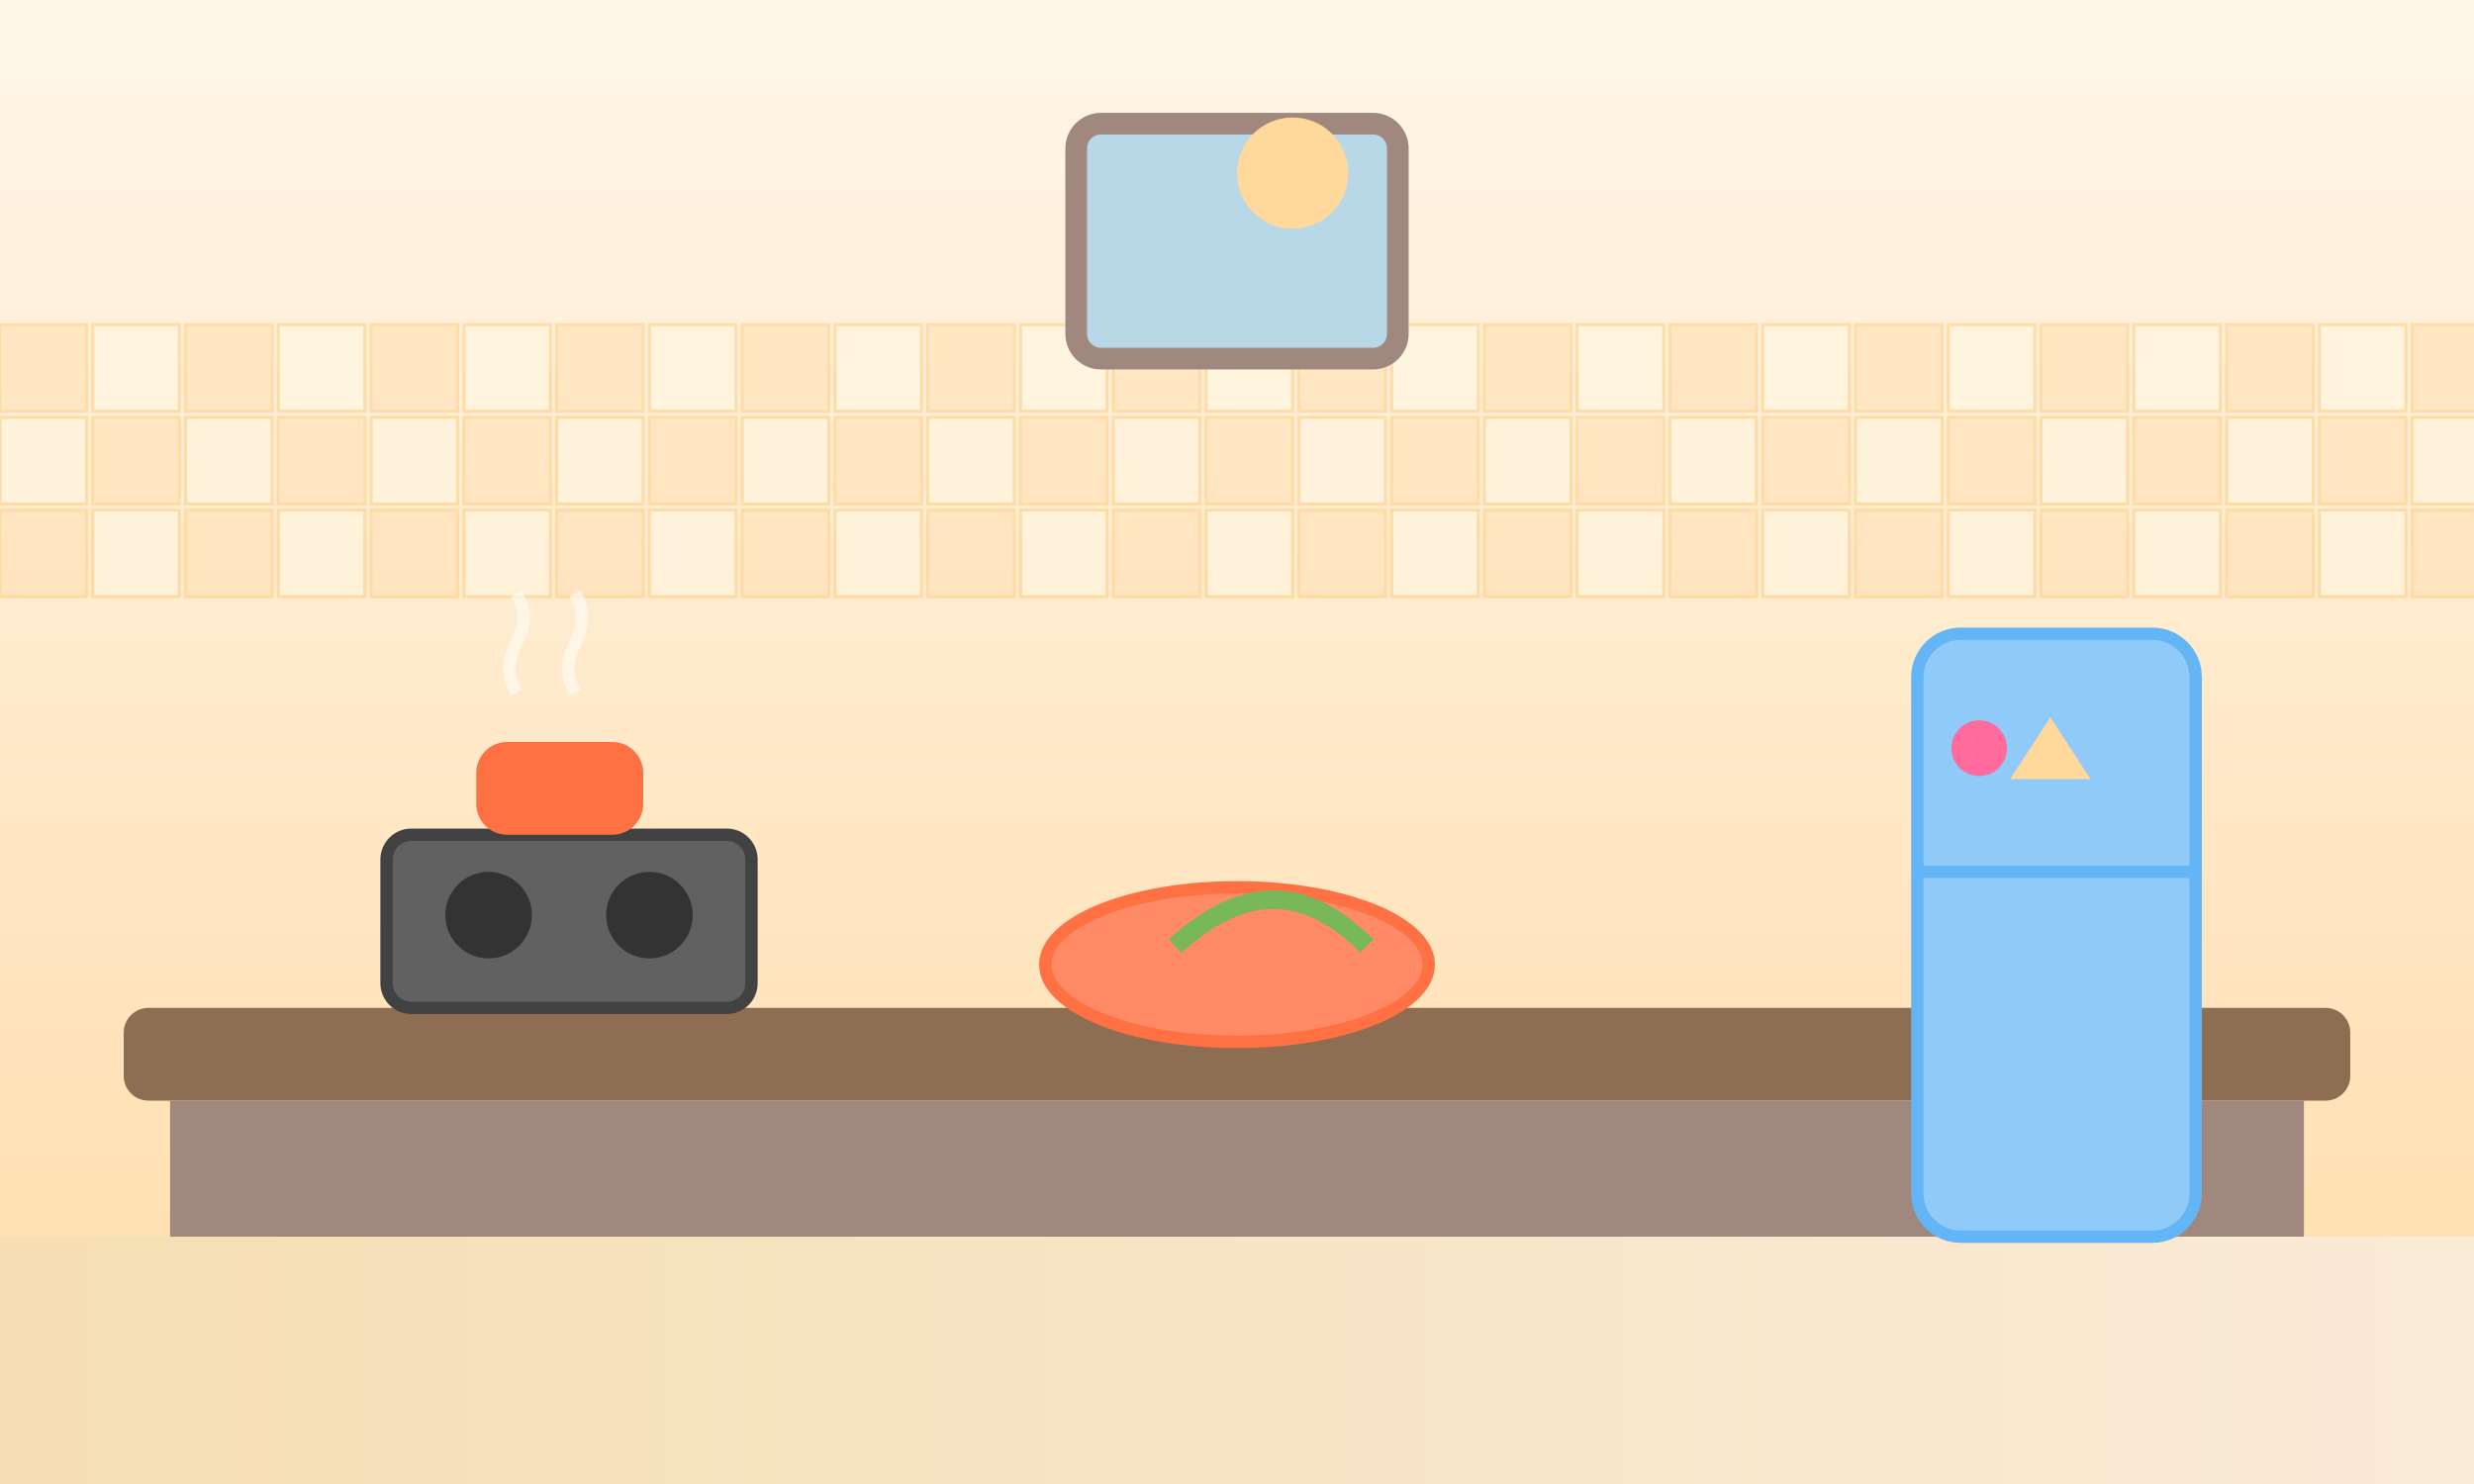
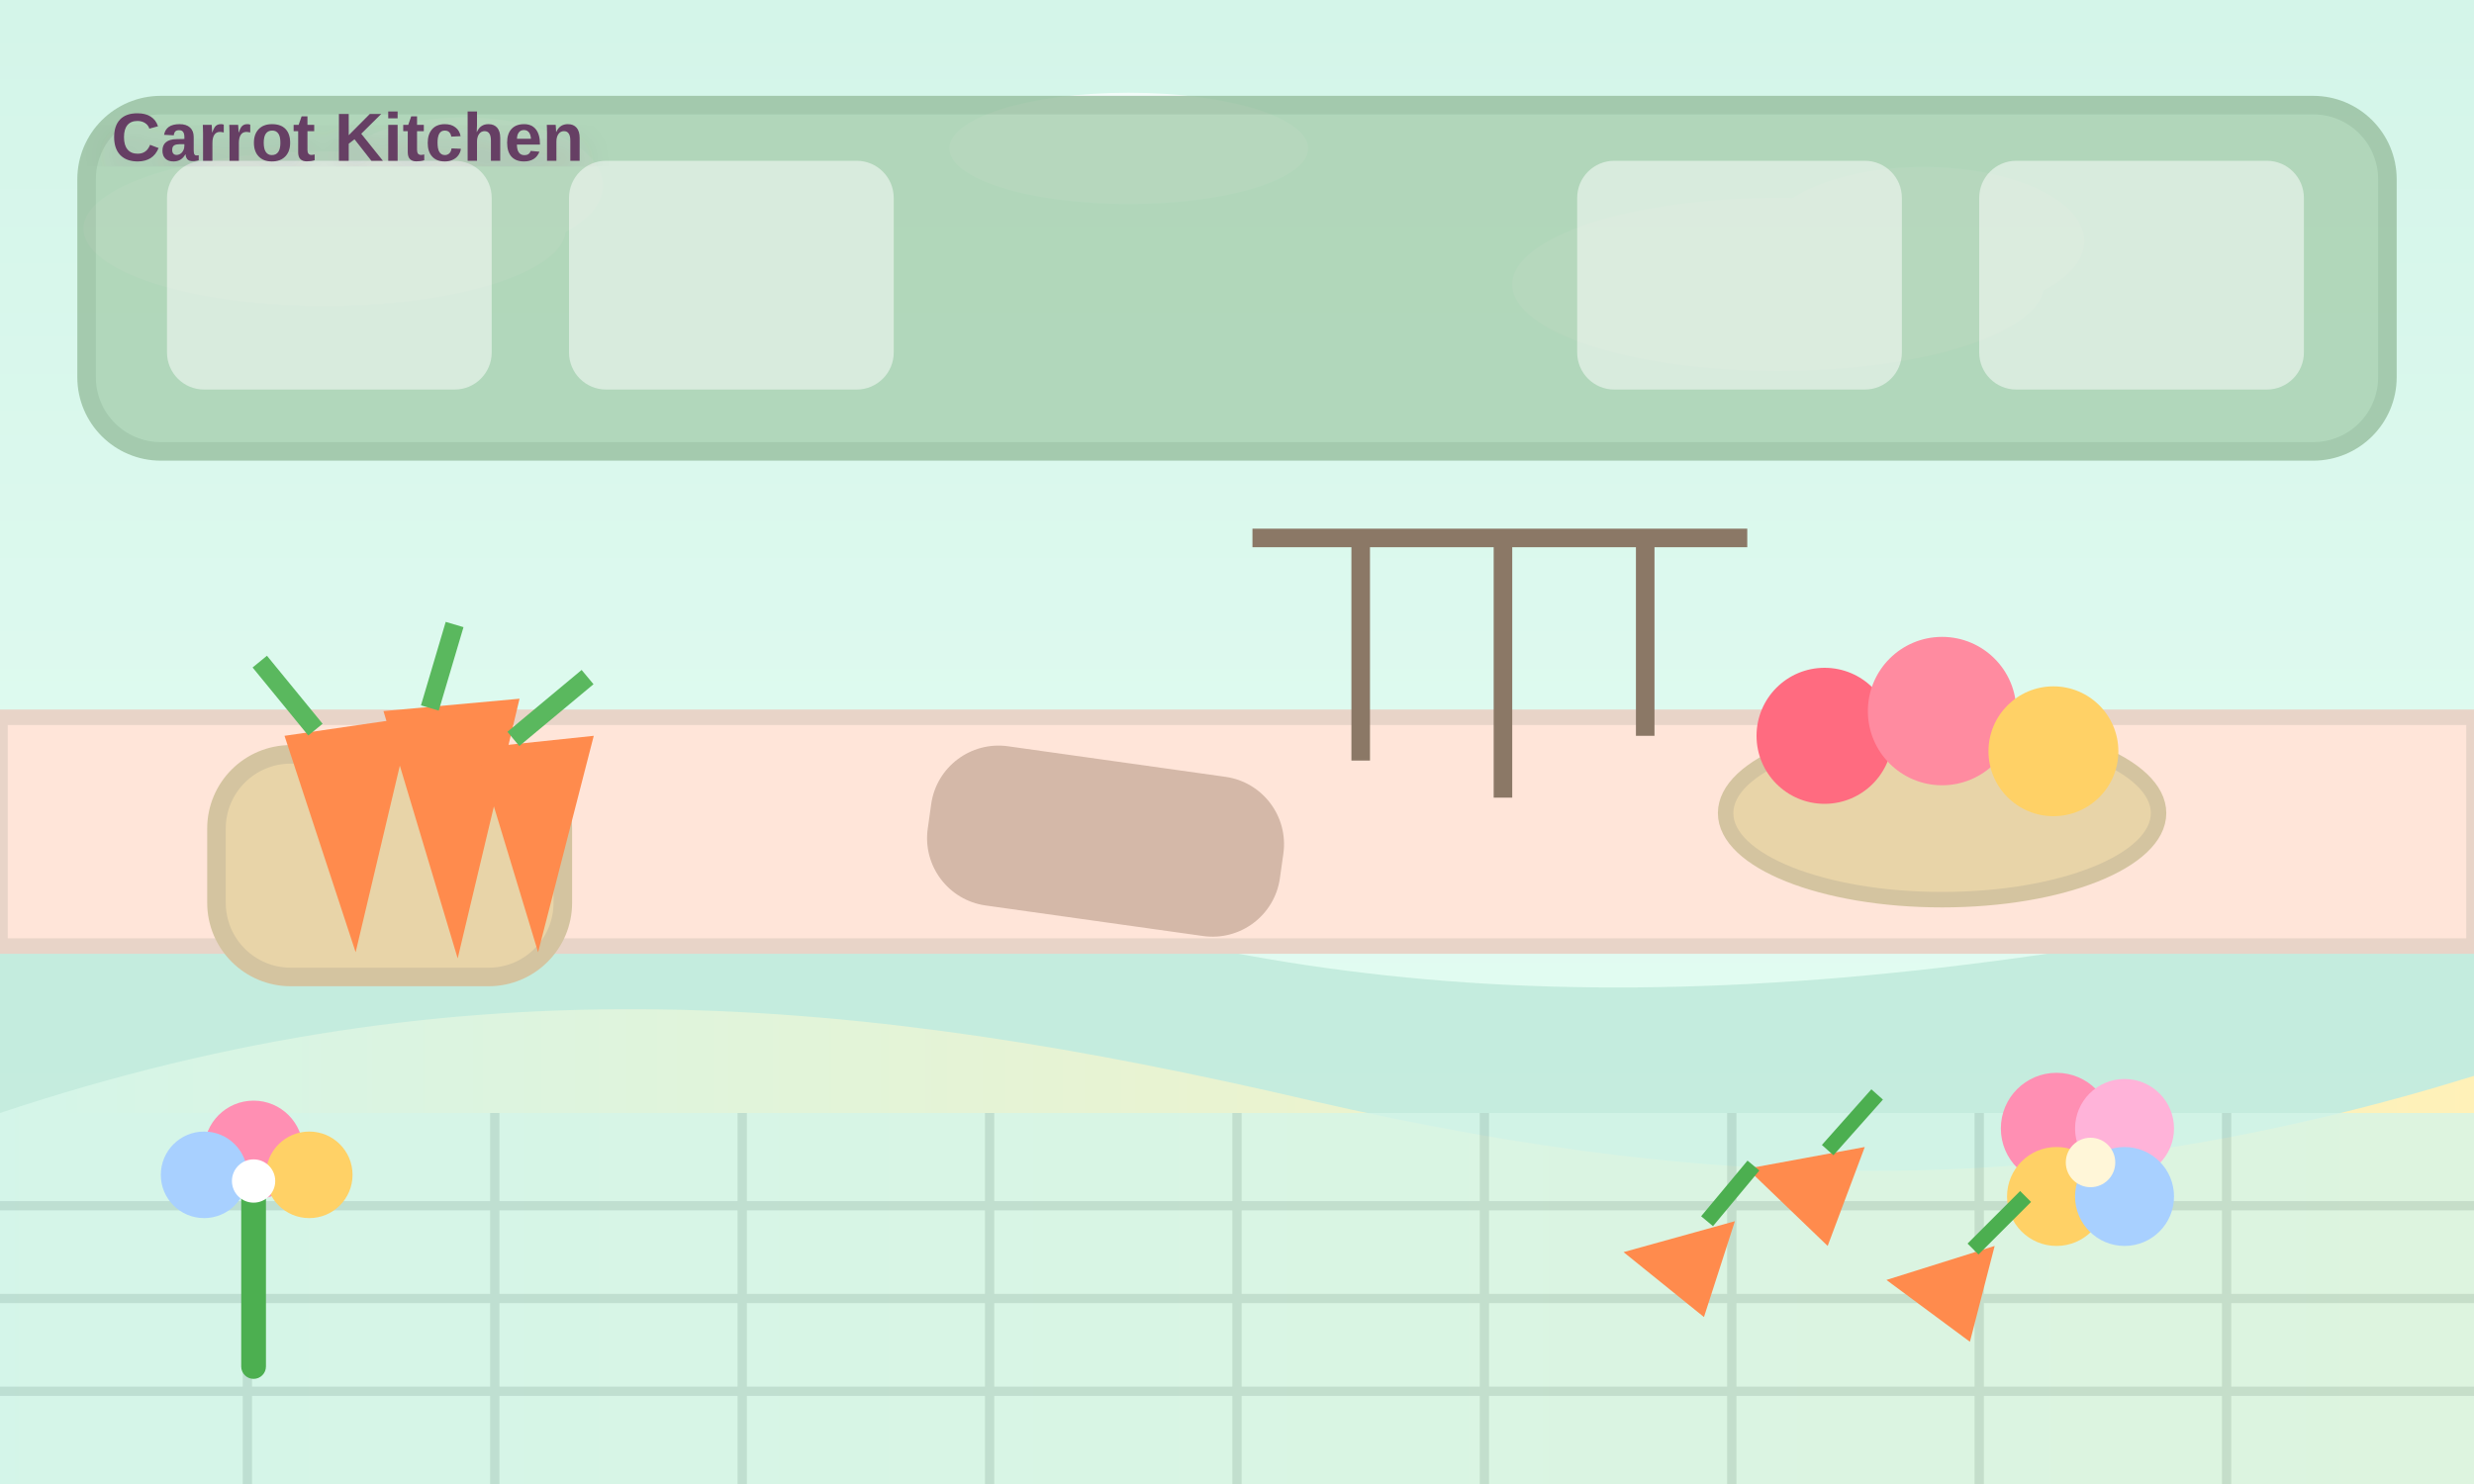
<svg xmlns="http://www.w3.org/2000/svg" viewBox="0 0 800 480">
  <defs>
-     <linearGradient id="wall" x1="0" y1="0" x2="0" y2="1">
-       <stop stop-color="#FFF6E9" />
-       <stop offset="1" stop-color="#FFE0B2" />
+     <linearGradient id="sky" x1="0" y1="0" x2="0" y2="1">
+       <stop stop-color="#d4f5e9" />
+       <stop offset="1" stop-color="#e8fff5" />
    </linearGradient>
    <linearGradient id="floor" x1="0" y1="0" x2="1" y2="0">
-       <stop stop-color="#F5DEB3" />
-       <stop offset="1" stop-color="#FAEBD7" />
+       <stop stop-color="#d4f5e9" />
+       <stop offset="1" stop-color="#fff1b8" />
    </linearGradient>
-     <filter id="soft">
-       <feGaussianBlur stdDeviation="5" />
+     <filter id="shadow">
+       <feDropShadow dx="0" dy="6" stdDeviation="5" flood-color="#5f315c" flood-opacity=".16" />
    </filter>
  </defs>
-   <rect width="800" height="400" fill="url(#wall)" />
-   <g opacity=".55">
-     <rect x="0" y="105" width="28" height="28" fill="#FFE0B2" stroke="#FFCC80" />
-     <rect x="0" y="135" width="28" height="28" fill="#FFF8E1" stroke="#FFCC80" />
-     <rect x="0" y="165" width="28" height="28" fill="#FFE0B2" stroke="#FFCC80" />
-     <rect x="30" y="105" width="28" height="28" fill="#FFF8E1" stroke="#FFCC80" />
-     <rect x="30" y="135" width="28" height="28" fill="#FFE0B2" stroke="#FFCC80" />
-     <rect x="30" y="165" width="28" height="28" fill="#FFF8E1" stroke="#FFCC80" />
-     <rect x="60" y="105" width="28" height="28" fill="#FFE0B2" stroke="#FFCC80" />
-     <rect x="60" y="135" width="28" height="28" fill="#FFF8E1" stroke="#FFCC80" />
-     <rect x="60" y="165" width="28" height="28" fill="#FFE0B2" stroke="#FFCC80" />
-     <rect x="90" y="105" width="28" height="28" fill="#FFF8E1" stroke="#FFCC80" />
-     <rect x="90" y="135" width="28" height="28" fill="#FFE0B2" stroke="#FFCC80" />
-     <rect x="90" y="165" width="28" height="28" fill="#FFF8E1" stroke="#FFCC80" />
-     <rect x="120" y="105" width="28" height="28" fill="#FFE0B2" stroke="#FFCC80" />
-     <rect x="120" y="135" width="28" height="28" fill="#FFF8E1" stroke="#FFCC80" />
-     <rect x="120" y="165" width="28" height="28" fill="#FFE0B2" stroke="#FFCC80" />
-     <rect x="150" y="105" width="28" height="28" fill="#FFF8E1" stroke="#FFCC80" />
-     <rect x="150" y="135" width="28" height="28" fill="#FFE0B2" stroke="#FFCC80" />
-     <rect x="150" y="165" width="28" height="28" fill="#FFF8E1" stroke="#FFCC80" />
-     <rect x="180" y="105" width="28" height="28" fill="#FFE0B2" stroke="#FFCC80" />
-     <rect x="180" y="135" width="28" height="28" fill="#FFF8E1" stroke="#FFCC80" />
-     <rect x="180" y="165" width="28" height="28" fill="#FFE0B2" stroke="#FFCC80" />
-     <rect x="210" y="105" width="28" height="28" fill="#FFF8E1" stroke="#FFCC80" />
-     <rect x="210" y="135" width="28" height="28" fill="#FFE0B2" stroke="#FFCC80" />
-     <rect x="210" y="165" width="28" height="28" fill="#FFF8E1" stroke="#FFCC80" />
-     <rect x="240" y="105" width="28" height="28" fill="#FFE0B2" stroke="#FFCC80" />
-     <rect x="240" y="135" width="28" height="28" fill="#FFF8E1" stroke="#FFCC80" />
-     <rect x="240" y="165" width="28" height="28" fill="#FFE0B2" stroke="#FFCC80" />
-     <rect x="270" y="105" width="28" height="28" fill="#FFF8E1" stroke="#FFCC80" />
-     <rect x="270" y="135" width="28" height="28" fill="#FFE0B2" stroke="#FFCC80" />
-     <rect x="270" y="165" width="28" height="28" fill="#FFF8E1" stroke="#FFCC80" />
-     <rect x="300" y="105" width="28" height="28" fill="#FFE0B2" stroke="#FFCC80" />
-     <rect x="300" y="135" width="28" height="28" fill="#FFF8E1" stroke="#FFCC80" />
-     <rect x="300" y="165" width="28" height="28" fill="#FFE0B2" stroke="#FFCC80" />
-     <rect x="330" y="105" width="28" height="28" fill="#FFF8E1" stroke="#FFCC80" />
-     <rect x="330" y="135" width="28" height="28" fill="#FFE0B2" stroke="#FFCC80" />
-     <rect x="330" y="165" width="28" height="28" fill="#FFF8E1" stroke="#FFCC80" />
-     <rect x="360" y="105" width="28" height="28" fill="#FFE0B2" stroke="#FFCC80" />
-     <rect x="360" y="135" width="28" height="28" fill="#FFF8E1" stroke="#FFCC80" />
-     <rect x="360" y="165" width="28" height="28" fill="#FFE0B2" stroke="#FFCC80" />
-     <rect x="390" y="105" width="28" height="28" fill="#FFF8E1" stroke="#FFCC80" />
-     <rect x="390" y="135" width="28" height="28" fill="#FFE0B2" stroke="#FFCC80" />
-     <rect x="390" y="165" width="28" height="28" fill="#FFF8E1" stroke="#FFCC80" />
-     <rect x="420" y="105" width="28" height="28" fill="#FFE0B2" stroke="#FFCC80" />
-     <rect x="420" y="135" width="28" height="28" fill="#FFF8E1" stroke="#FFCC80" />
-     <rect x="420" y="165" width="28" height="28" fill="#FFE0B2" stroke="#FFCC80" />
-     <rect x="450" y="105" width="28" height="28" fill="#FFF8E1" stroke="#FFCC80" />
-     <rect x="450" y="135" width="28" height="28" fill="#FFE0B2" stroke="#FFCC80" />
-     <rect x="450" y="165" width="28" height="28" fill="#FFF8E1" stroke="#FFCC80" />
-     <rect x="480" y="105" width="28" height="28" fill="#FFE0B2" stroke="#FFCC80" />
-     <rect x="480" y="135" width="28" height="28" fill="#FFF8E1" stroke="#FFCC80" />
-     <rect x="480" y="165" width="28" height="28" fill="#FFE0B2" stroke="#FFCC80" />
-     <rect x="510" y="105" width="28" height="28" fill="#FFF8E1" stroke="#FFCC80" />
-     <rect x="510" y="135" width="28" height="28" fill="#FFE0B2" stroke="#FFCC80" />
-     <rect x="510" y="165" width="28" height="28" fill="#FFF8E1" stroke="#FFCC80" />
-     <rect x="540" y="105" width="28" height="28" fill="#FFE0B2" stroke="#FFCC80" />
-     <rect x="540" y="135" width="28" height="28" fill="#FFF8E1" stroke="#FFCC80" />
-     <rect x="540" y="165" width="28" height="28" fill="#FFE0B2" stroke="#FFCC80" />
-     <rect x="570" y="105" width="28" height="28" fill="#FFF8E1" stroke="#FFCC80" />
-     <rect x="570" y="135" width="28" height="28" fill="#FFE0B2" stroke="#FFCC80" />
-     <rect x="570" y="165" width="28" height="28" fill="#FFF8E1" stroke="#FFCC80" />
-     <rect x="600" y="105" width="28" height="28" fill="#FFE0B2" stroke="#FFCC80" />
-     <rect x="600" y="135" width="28" height="28" fill="#FFF8E1" stroke="#FFCC80" />
-     <rect x="600" y="165" width="28" height="28" fill="#FFE0B2" stroke="#FFCC80" />
-     <rect x="630" y="105" width="28" height="28" fill="#FFF8E1" stroke="#FFCC80" />
-     <rect x="630" y="135" width="28" height="28" fill="#FFE0B2" stroke="#FFCC80" />
-     <rect x="630" y="165" width="28" height="28" fill="#FFF8E1" stroke="#FFCC80" />
-     <rect x="660" y="105" width="28" height="28" fill="#FFE0B2" stroke="#FFCC80" />
-     <rect x="660" y="135" width="28" height="28" fill="#FFF8E1" stroke="#FFCC80" />
-     <rect x="660" y="165" width="28" height="28" fill="#FFE0B2" stroke="#FFCC80" />
-     <rect x="690" y="105" width="28" height="28" fill="#FFF8E1" stroke="#FFCC80" />
-     <rect x="690" y="135" width="28" height="28" fill="#FFE0B2" stroke="#FFCC80" />
-     <rect x="690" y="165" width="28" height="28" fill="#FFF8E1" stroke="#FFCC80" />
-     <rect x="720" y="105" width="28" height="28" fill="#FFE0B2" stroke="#FFCC80" />
-     <rect x="720" y="135" width="28" height="28" fill="#FFF8E1" stroke="#FFCC80" />
-     <rect x="720" y="165" width="28" height="28" fill="#FFE0B2" stroke="#FFCC80" />
-     <rect x="750" y="105" width="28" height="28" fill="#FFF8E1" stroke="#FFCC80" />
-     <rect x="750" y="135" width="28" height="28" fill="#FFE0B2" stroke="#FFCC80" />
-     <rect x="750" y="165" width="28" height="28" fill="#FFF8E1" stroke="#FFCC80" />
-     <rect x="780" y="105" width="28" height="28" fill="#FFE0B2" stroke="#FFCC80" />
-     <rect x="780" y="135" width="28" height="28" fill="#FFF8E1" stroke="#FFCC80" />
-     <rect x="780" y="165" width="28" height="28" fill="#FFE0B2" stroke="#FFCC80" />
+   <rect width="800" height="480" fill="url(#sky)" />
+   <g opacity=".72" fill="#fff">
+     <ellipse cx="105" cy="74" rx="78" ry="25" />
+     <ellipse cx="150" cy="60" rx="45" ry="22" />
+     <ellipse cx="575" cy="92" rx="86" ry="28" />
+     <ellipse cx="622" cy="78" rx="52" ry="24" />
+     <ellipse cx="365" cy="48" rx="58" ry="18" />
  </g>
-   <rect y="400" width="800" height="80" fill="url(#floor)" />
-   <rect x="40" y="326" width="720" height="30" rx="8" fill="#8D6E53" />
-   <rect x="55" y="356" width="690" height="44" fill="#A1887F" />
-   <rect x="125" y="270" width="118" height="56" rx="8" fill="#616161" stroke="#424242" stroke-width="4" />
-   <circle cx="158" cy="296" r="14" fill="#333" />
-   <circle cx="210" cy="296" r="14" fill="#333" />
-   <rect x="154" y="240" width="54" height="30" rx="10" fill="#FF7043" />
-   <path d="M167 224c-8-14 8-18 0-32M186 224c-8-14 8-18 0-32" stroke="#fff" stroke-width="4" opacity=".55" fill="none" />
-   <rect x="620" y="205" width="90" height="195" rx="14" fill="#90CAF9" stroke="#64B5F6" stroke-width="4" />
-   <path d="M620 282h90" stroke="#64B5F6" stroke-width="4" />
-   <circle cx="640" cy="242" r="9" fill="#FF6B9D" />
-   <path d="M663 232l13 20h-26z" fill="#FFD89C" />
-   <ellipse cx="400" cy="312" rx="62" ry="25" fill="#FF8A65" stroke="#FF7043" stroke-width="4" />
-   <path d="M380 306c22-20 42-20 62 0" stroke="#79B85A" stroke-width="6" fill="none" />
-   <rect x="348" y="40" width="104" height="76" rx="8" fill="#B8D8E8" stroke="#A1887F" stroke-width="7" />
-   <circle cx="418" cy="56" r="18" fill="#FFD89C" />
+   <path d="M0 300c110-42 205-48 326-10 126 39 258 42 474-8v198H0z" fill="#b8e6d5" opacity=".7" />
+   <path d="M0 360c150-50 278-38 424-4 139 32 250 31 376-8v132H0z" fill="url(#floor)" />
+   <g opacity=".8">
+     <rect x="0" y="360" width="800" height="120" fill="#d4f5e9" />
+     <g stroke="#b8d9cd" stroke-width="3">
+       <path d="M0 390h800M0 420h800M0 450h800" />
+       <path d="M80 360v120M160 360v120M240 360v120M320 360v120M400 360v120M480 360v120M560 360v120M640 360v120M720 360v120" />
+     </g>
+   </g>
+   <rect x="28" y="34" width="744" height="112" rx="24" fill="#a8d0b0" stroke="#98c0a0" stroke-width="6" opacity=".82" />
+   <g fill="#fff" opacity=".5">
+     <rect x="54" y="52" width="105" height="74" rx="12" />
+     <rect x="184" y="52" width="105" height="74" rx="12" />
+     <rect x="510" y="52" width="105" height="74" rx="12" />
+     <rect x="640" y="52" width="105" height="74" rx="12" />
+   </g>
+   <rect x="0" y="232" width="800" height="74" fill="#ffe5d9" stroke="#e8d4c8" stroke-width="5" />
+   <rect x="70" y="244" width="112" height="72" rx="24" fill="#e8d4a8" stroke="#d4c4a0" stroke-width="6" />
+   <g fill="#ff8b4d">
+     <path d="M92 238l23 70 18-76z" />
+     <path d="M124 230l24 80 20-84z" />
+     <path d="M154 242l20 66 18-70z" />
+   </g>
+   <g stroke="#5ab85e" stroke-width="6">
+     <path d="M102 236l-18-22" />
+     <path d="M139 229l8-27" />
+     <path d="M166 239l24-20" />
+   </g>
+   <ellipse cx="628" cy="263" rx="70" ry="28" fill="#e8d4a8" stroke="#d4c4a0" stroke-width="5" />
+   <circle cx="590" cy="238" r="22" fill="#ff6b80" />
+   <circle cx="628" cy="230" r="24" fill="#ff8ba0" />
+   <circle cx="664" cy="243" r="21" fill="#ffd166" />
+   <rect x="300" y="246" width="115" height="52" rx="22" fill="#d4b8a8" transform="rotate(8 357 272)" />
+   <g stroke="#8b7866" stroke-width="6">
+     <path d="M405 174h160" />
+     <path d="M440 176v70" />
+     <path d="M486 176v82" />
+     <path d="M532 176v62" />
+   </g>
+   <g id="big-flowers">
+     <g transform="translate(665 365)">
+       <circle r="18" fill="#ff8fb3" />
+       <circle cx="22" r="16" fill="#ffb3d9" />
+       <circle cy="22" r="16" fill="#ffd166" />
+       <circle cx="22" cy="22" r="16" fill="#a8d0ff" />
+       <circle cx="11" cy="11" r="8" fill="#fff6d8" />
+     </g>
+     <g transform="translate(82 382)">
+       <rect x="-4" y="0" width="8" height="64" rx="4" fill="#4caf50" />
+       <circle cy="-10" r="16" fill="#ff8fb3" />
+       <circle cx="18" cy="-2" r="14" fill="#ffd166" />
+       <circle cx="-16" cy="-2" r="14" fill="#a8d0ff" />
+       <circle r="7" fill="#fff" />
+     </g>
+     <g fill="#ff8b4d">
+       <path d="M525 405l36-10-10 31z" />
+       <path d="M565 378l38-7-12 32z" />
+       <path d="M610 414l35-11-8 31z" />
+     </g>
+     <g stroke="#4caf50" stroke-width="5">
+       <path d="M552 395l15-18" />
+       <path d="M591 372l16-18" />
+       <path d="M638 404l17-17" />
+     </g>
+   </g>
+   <g opacity=".92" filter="url(#shadow)">
+     <text x="36" y="52" font-family="Fredoka, Nunito, Arial" font-size="22" fill="#5f315c" font-weight="700">Carrot Kitchen</text>
+   </g>
</svg>
